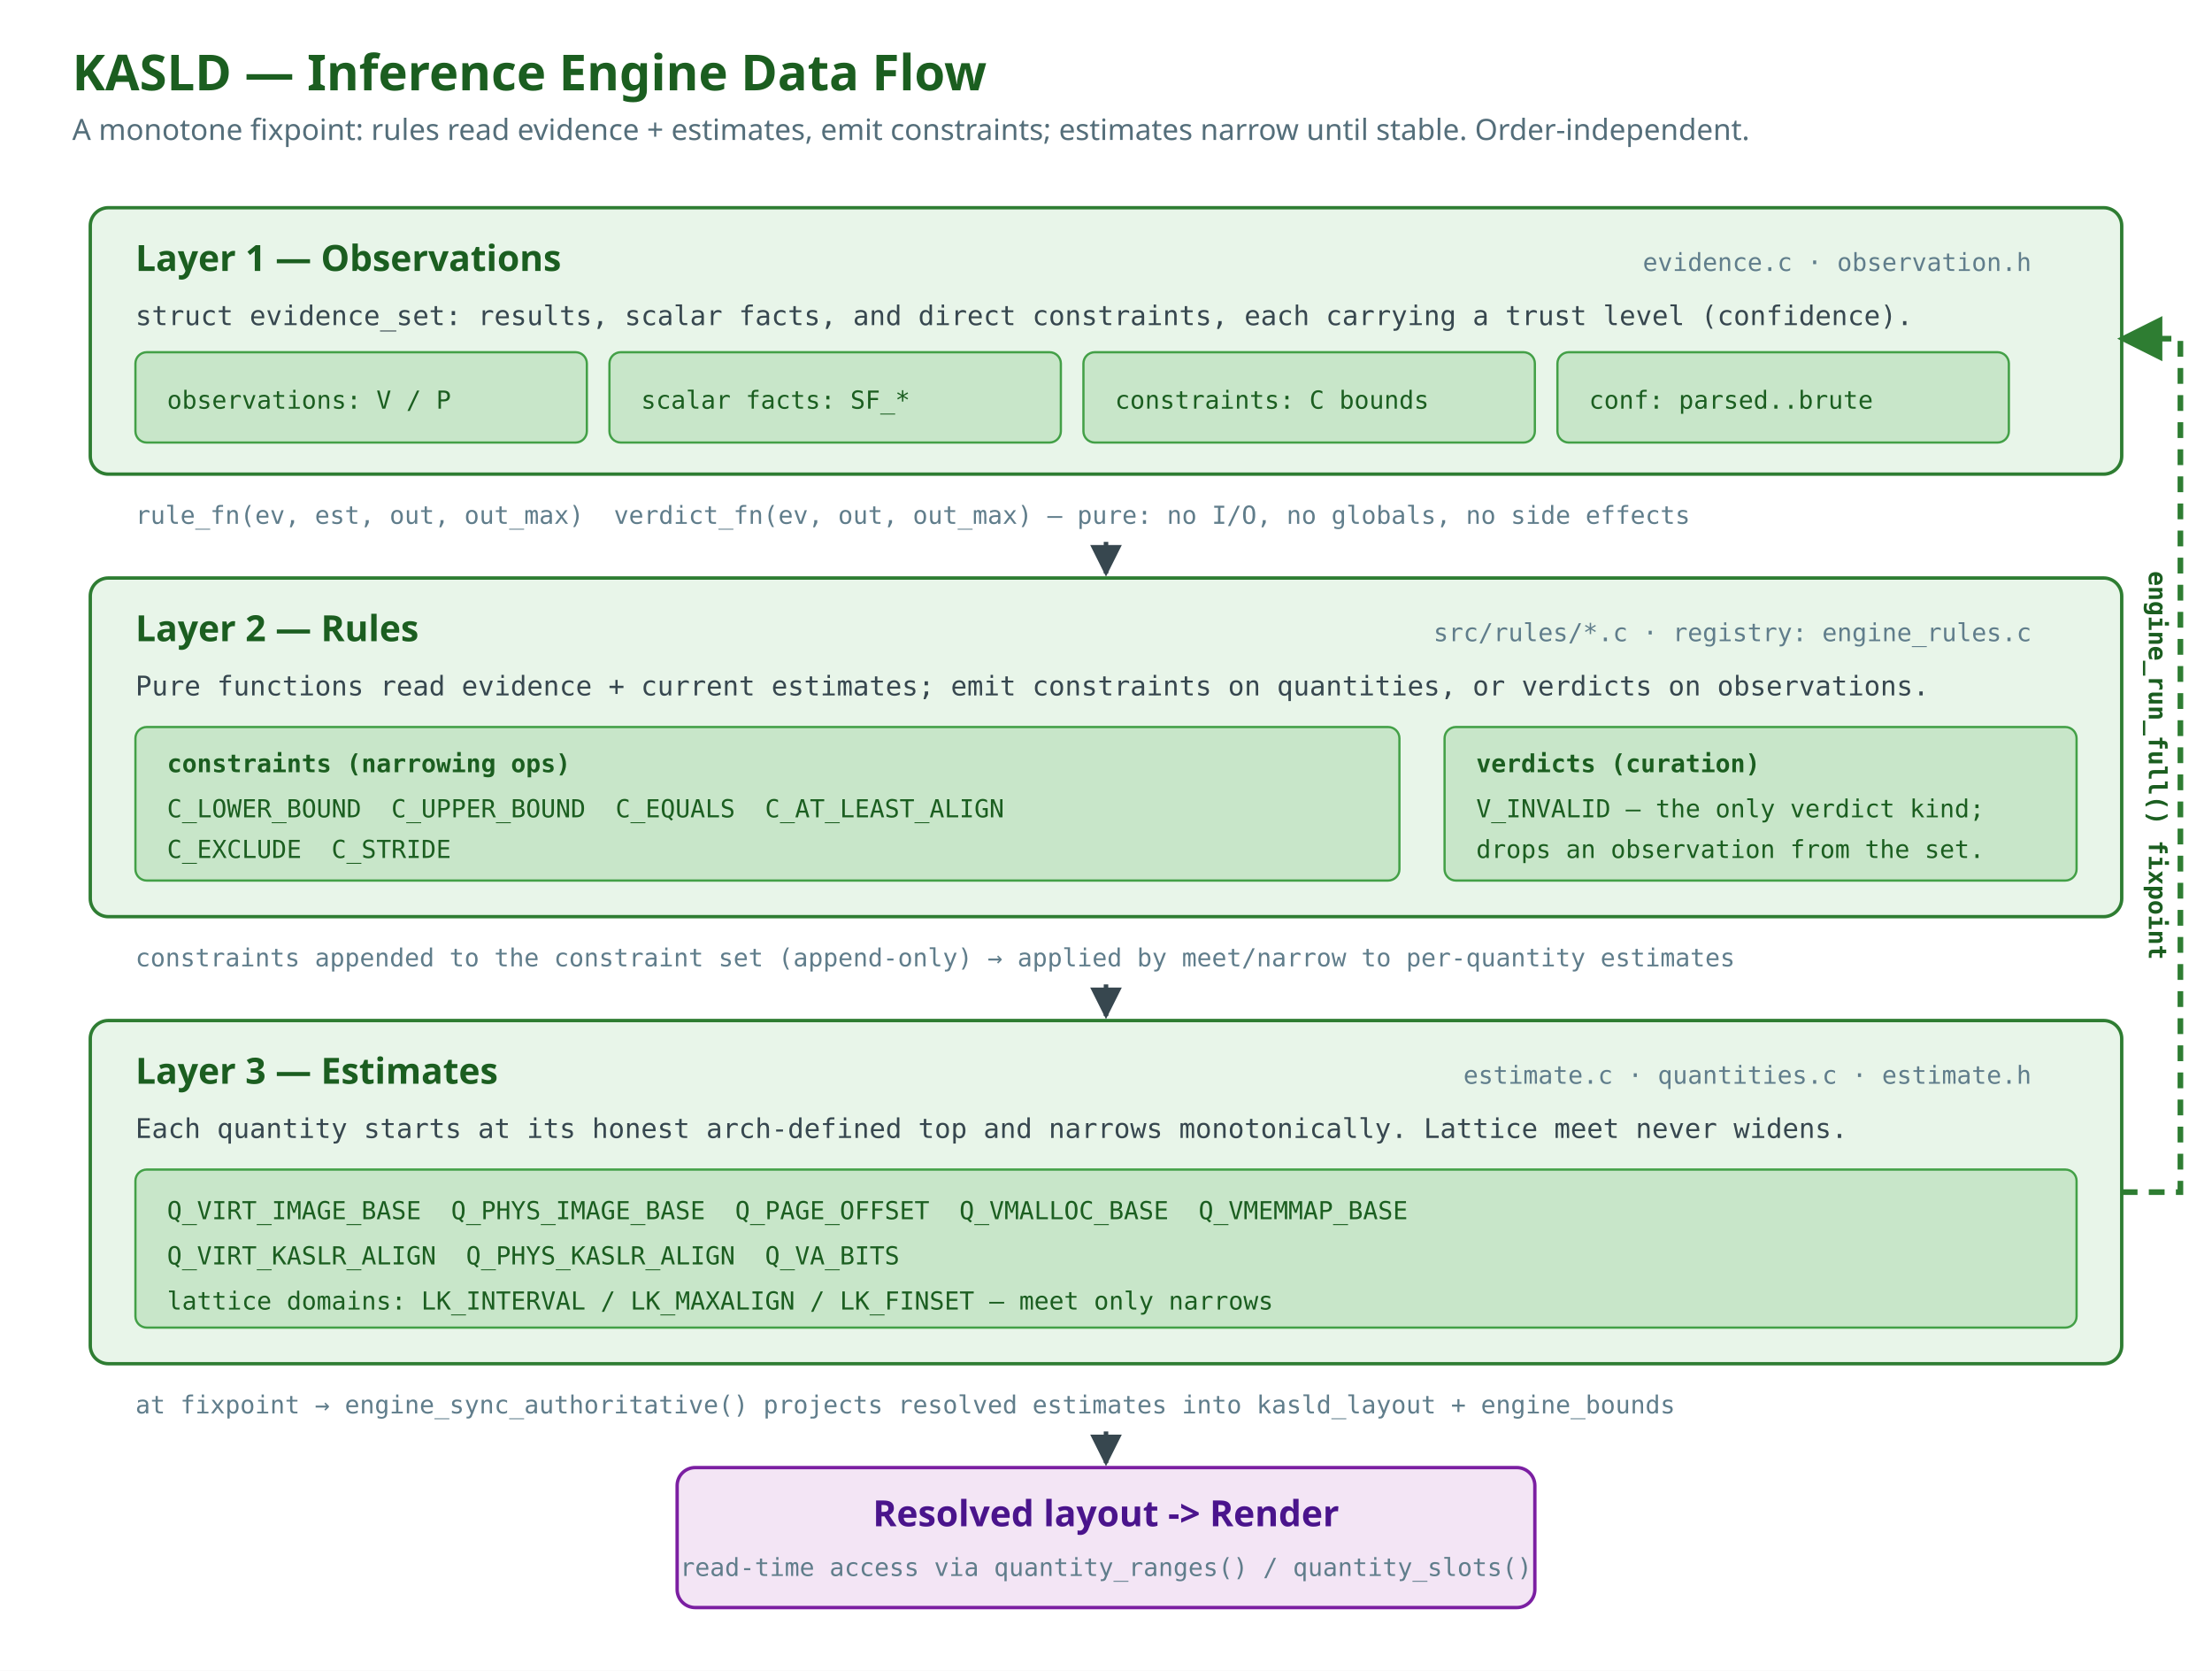
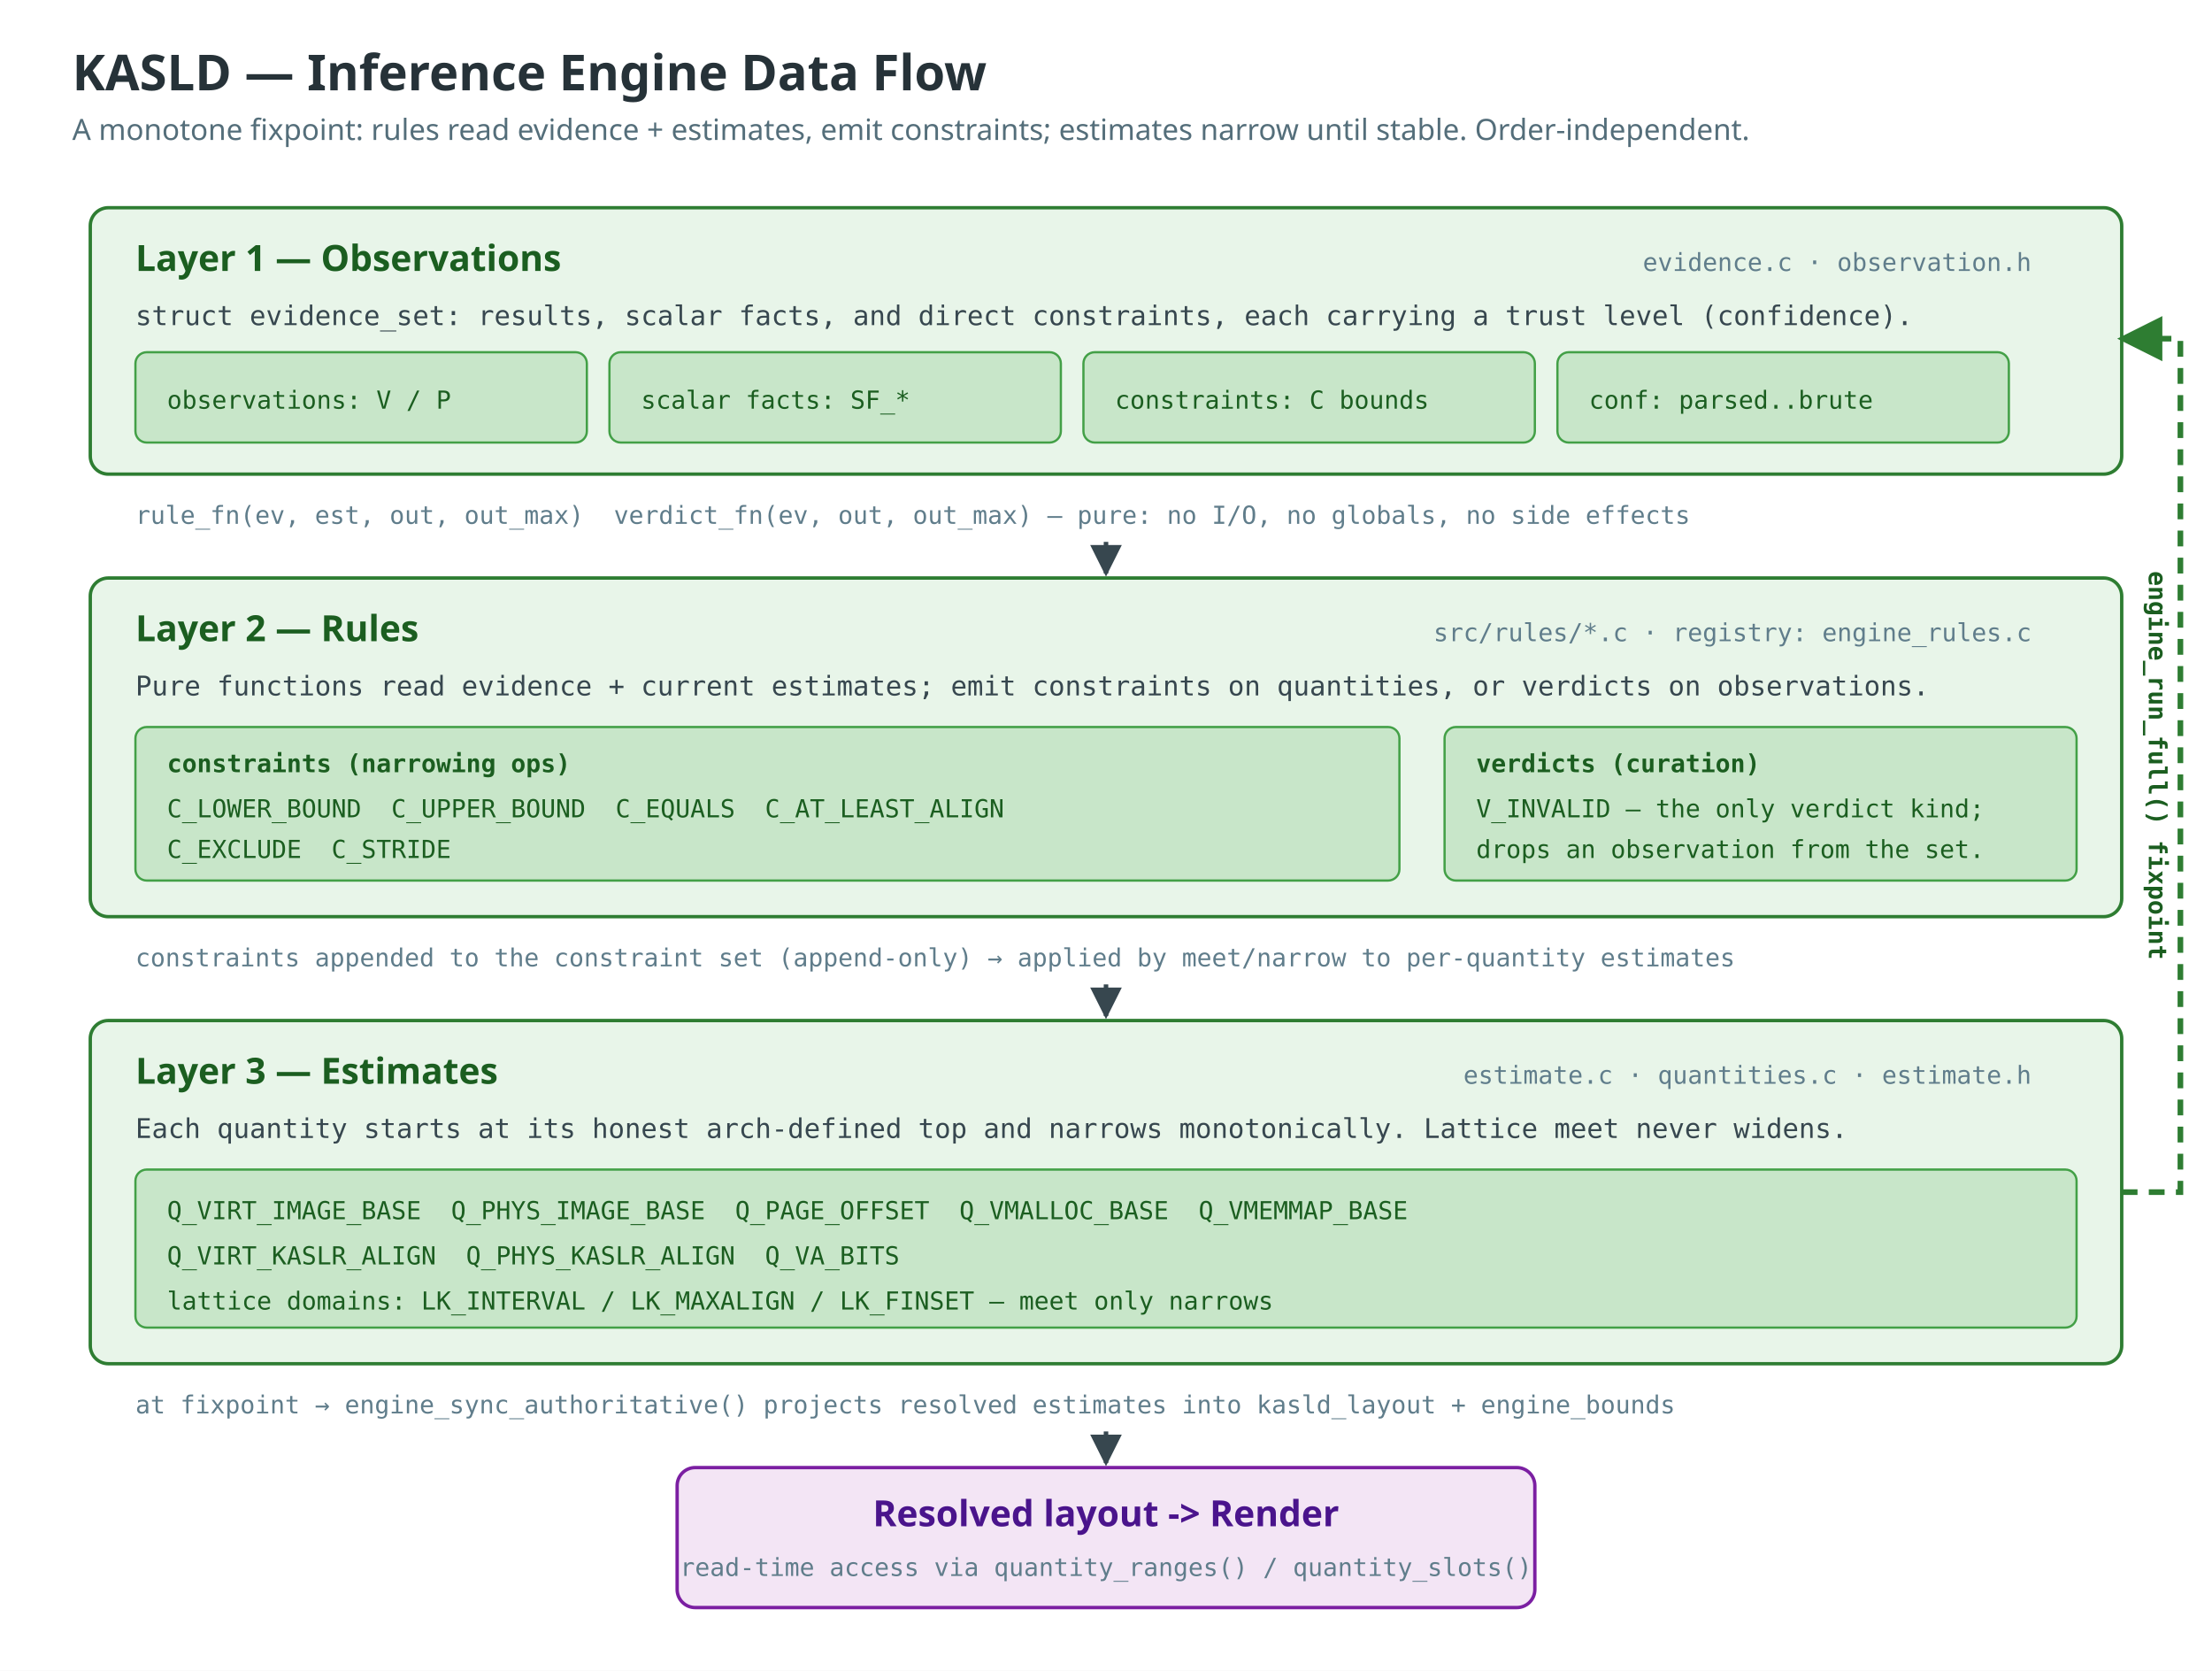
<svg xmlns="http://www.w3.org/2000/svg" width="980" height="740" viewBox="0 0 980 740" font-family="sans-serif">
  <defs>
    <marker id="arr" viewBox="0 0 10 10" refX="9" refY="5" markerWidth="7" markerHeight="7" orient="auto-start-reverse">
      <path d="M0 0 L10 5 L0 10 z" fill="#37474f" />
    </marker>
    <marker id="arrg" viewBox="0 0 10 10" refX="9" refY="5" markerWidth="8" markerHeight="8" orient="auto-start-reverse">
      <path d="M0 0 L10 5 L0 10 z" fill="#2e7d32" />
    </marker>
    <style>
-       .title { font-size: 22px; font-weight: 700; fill: #1b5e20; }
+       .title { font-size: 22px; font-weight: 700; fill: #263238; }
      .sub   { font-size: 13px; fill: #546e7a; }
      .lbl   { font-size: 16px; font-weight: 700; }
      .mono  { font-family: monospace; font-size: 12px; fill: #37474f; }
      .monos { font-family: monospace; font-size: 11px; fill: #607d8b; }
      .chip  { font-family: monospace; font-size: 11px; fill: #1b5e20; }
      .flow  { stroke: #37474f; stroke-width: 2; fill: none; marker-end: url(#arr); }
      .loop  { stroke: #2e7d32; stroke-width: 2.5; fill: none; marker-end: url(#arrg); stroke-dasharray: 7 5; }
    </style>
  </defs>
  <rect x="0" y="0" width="100%" height="100%" fill="#ffffff" />
  <text x="32" y="40" class="title">KASLD — Inference Engine Data Flow</text>
  <text x="32" y="62" class="sub">A monotone fixpoint: rules read evidence + estimates, emit constraints; estimates narrow until stable. Order-independent.</text>
  <rect x="40" y="92" width="900" height="118" rx="8" fill="#e8f5e9" stroke="#2e7d32" stroke-width="1.5" />
  <text x="60" y="120" class="lbl" fill="#1b5e20">Layer 1 — Observations</text>
  <text x="900" y="120" class="monos" text-anchor="end">evidence.c · observation.h</text>
  <text x="60" y="144" class="mono">struct evidence_set: results, scalar facts, and direct constraints, each carrying a trust level (confidence).</text>
  <rect x="60" y="156" width="200" height="40" rx="5" fill="#c8e6c9" stroke="#43a047" />
  <text x="74" y="181" class="chip">observations: V / P</text>
  <rect x="270" y="156" width="200" height="40" rx="5" fill="#c8e6c9" stroke="#43a047" />
  <text x="284" y="181" class="chip">scalar facts: SF_*</text>
  <rect x="480" y="156" width="200" height="40" rx="5" fill="#c8e6c9" stroke="#43a047" />
  <text x="494" y="181" class="chip">constraints: C bounds</text>
  <rect x="690" y="156" width="200" height="40" rx="5" fill="#c8e6c9" stroke="#43a047" />
  <text x="704" y="181" class="chip">conf: parsed..brute</text>
  <text x="60" y="232" class="monos">rule_fn(ev, est, out, out_max)  verdict_fn(ev, out, out_max) — pure: no I/O, no globals, no side effects</text>
  <path d="M490 240 L490 254" class="flow" />
  <rect x="40" y="256" width="900" height="150" rx="8" fill="#e8f5e9" stroke="#2e7d32" stroke-width="1.5" />
  <text x="60" y="284" class="lbl" fill="#1b5e20">Layer 2 — Rules</text>
  <text x="900" y="284" class="monos" text-anchor="end">src/rules/*.c · registry: engine_rules.c</text>
  <text x="60" y="308" class="mono">Pure functions read evidence + current estimates; emit constraints on quantities, or verdicts on observations.</text>
  <rect x="60" y="322" width="560" height="68" rx="5" fill="#c8e6c9" stroke="#43a047" />
  <text x="74" y="342" class="chip" font-weight="700">constraints (narrowing ops)</text>
  <text x="74" y="362" class="chip">C_LOWER_BOUND  C_UPPER_BOUND  C_EQUALS  C_AT_LEAST_ALIGN</text>
  <text x="74" y="380" class="chip">C_EXCLUDE  C_STRIDE</text>
  <rect x="640" y="322" width="280" height="68" rx="5" fill="#c8e6c9" stroke="#43a047" />
  <text x="654" y="342" class="chip" font-weight="700">verdicts (curation)</text>
  <text x="654" y="362" class="chip">V_INVALID — the only verdict kind;</text>
  <text x="654" y="380" class="chip">drops an observation from the set.</text>
  <text x="60" y="428" class="monos">constraints appended to the constraint set (append-only) → applied by meet/narrow to per-quantity estimates</text>
  <path d="M490 436 L490 450" class="flow" />
  <rect x="40" y="452" width="900" height="152" rx="8" fill="#e8f5e9" stroke="#2e7d32" stroke-width="1.5" />
  <text x="60" y="480" class="lbl" fill="#1b5e20">Layer 3 — Estimates</text>
  <text x="900" y="480" class="monos" text-anchor="end">estimate.c · quantities.c · estimate.h</text>
  <text x="60" y="504" class="mono">Each quantity starts at its honest arch-defined top and narrows monotonically. Lattice meet never widens.</text>
  <rect x="60" y="518" width="860" height="70" rx="5" fill="#c8e6c9" stroke="#43a047" />
  <text x="74" y="540" class="chip">Q_VIRT_IMAGE_BASE  Q_PHYS_IMAGE_BASE  Q_PAGE_OFFSET  Q_VMALLOC_BASE  Q_VMEMMAP_BASE</text>
  <text x="74" y="560" class="chip">Q_VIRT_KASLR_ALIGN  Q_PHYS_KASLR_ALIGN  Q_VA_BITS</text>
  <text x="74" y="580" class="chip" fill="#607d8b">lattice domains: LK_INTERVAL / LK_MAXALIGN / LK_FINSET — meet only narrows</text>
  <path d="M940 528 L966 528 L966 150 L940 150" class="loop" />
  <text x="952" y="339" class="chip" text-anchor="middle" transform="rotate(90 952 339)" font-weight="700">engine_run_full() fixpoint</text>
  <text x="60" y="626" class="monos">at fixpoint → engine_sync_authoritative() projects resolved estimates into kasld_layout + engine_bounds</text>
  <path d="M490 634 L490 648" class="flow" />
  <rect x="300" y="650" width="380" height="62" rx="8" fill="#f3e5f5" stroke="#7b1fa2" stroke-width="1.5" />
  <text x="490" y="676" class="lbl" fill="#4a148c" text-anchor="middle">Resolved layout -&gt; Render</text>
  <text x="490" y="698" class="monos" text-anchor="middle">read-time access via quantity_ranges() / quantity_slots()</text>
</svg>
